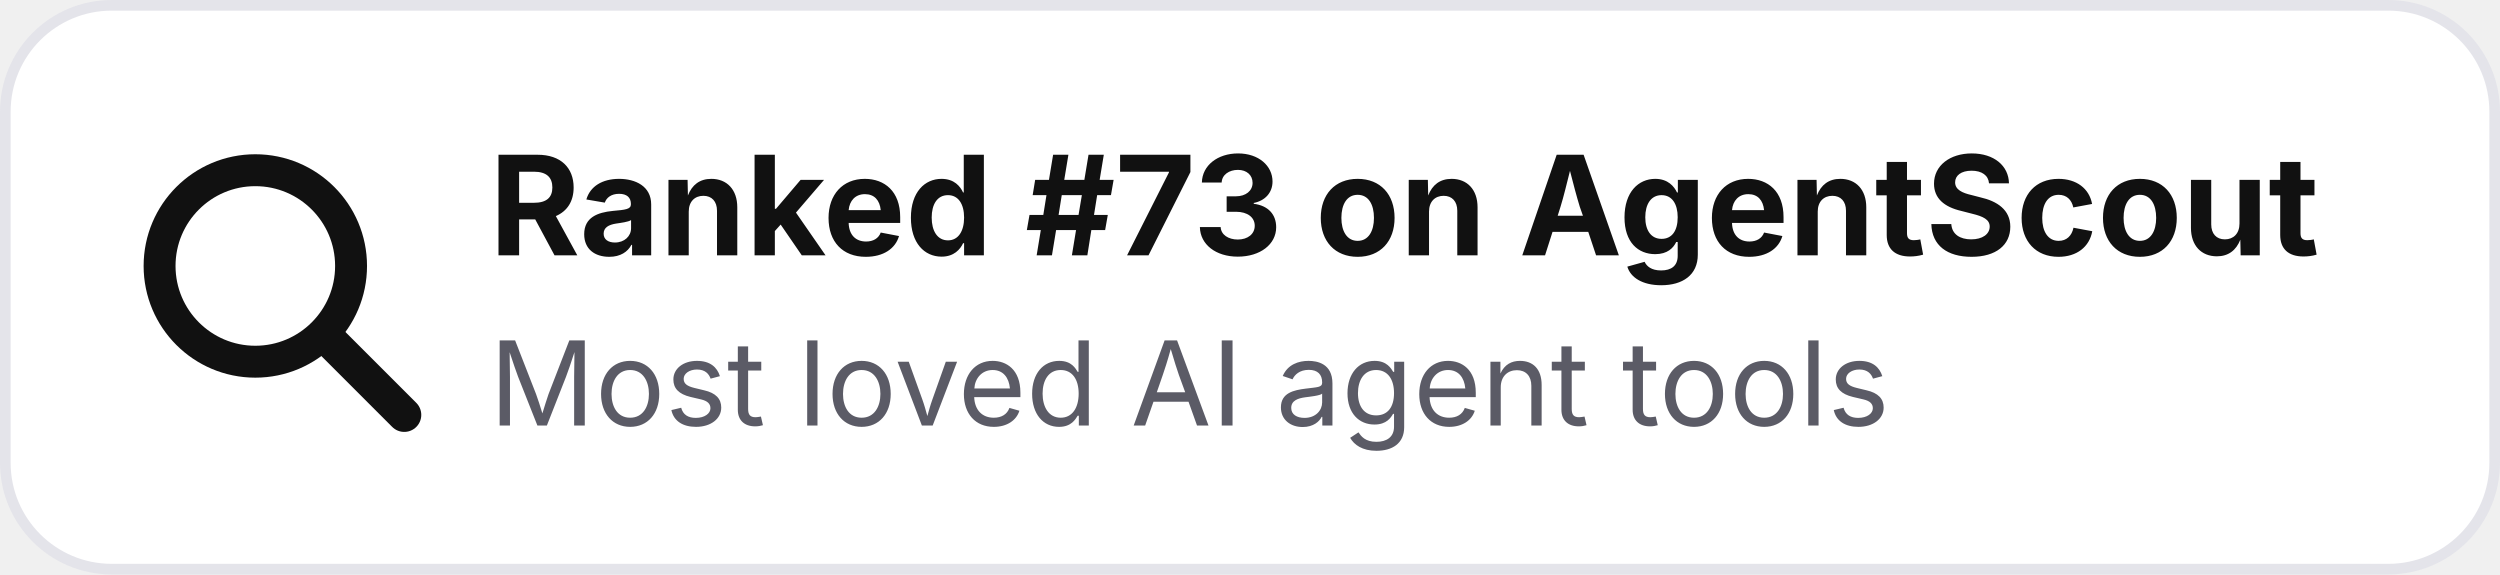
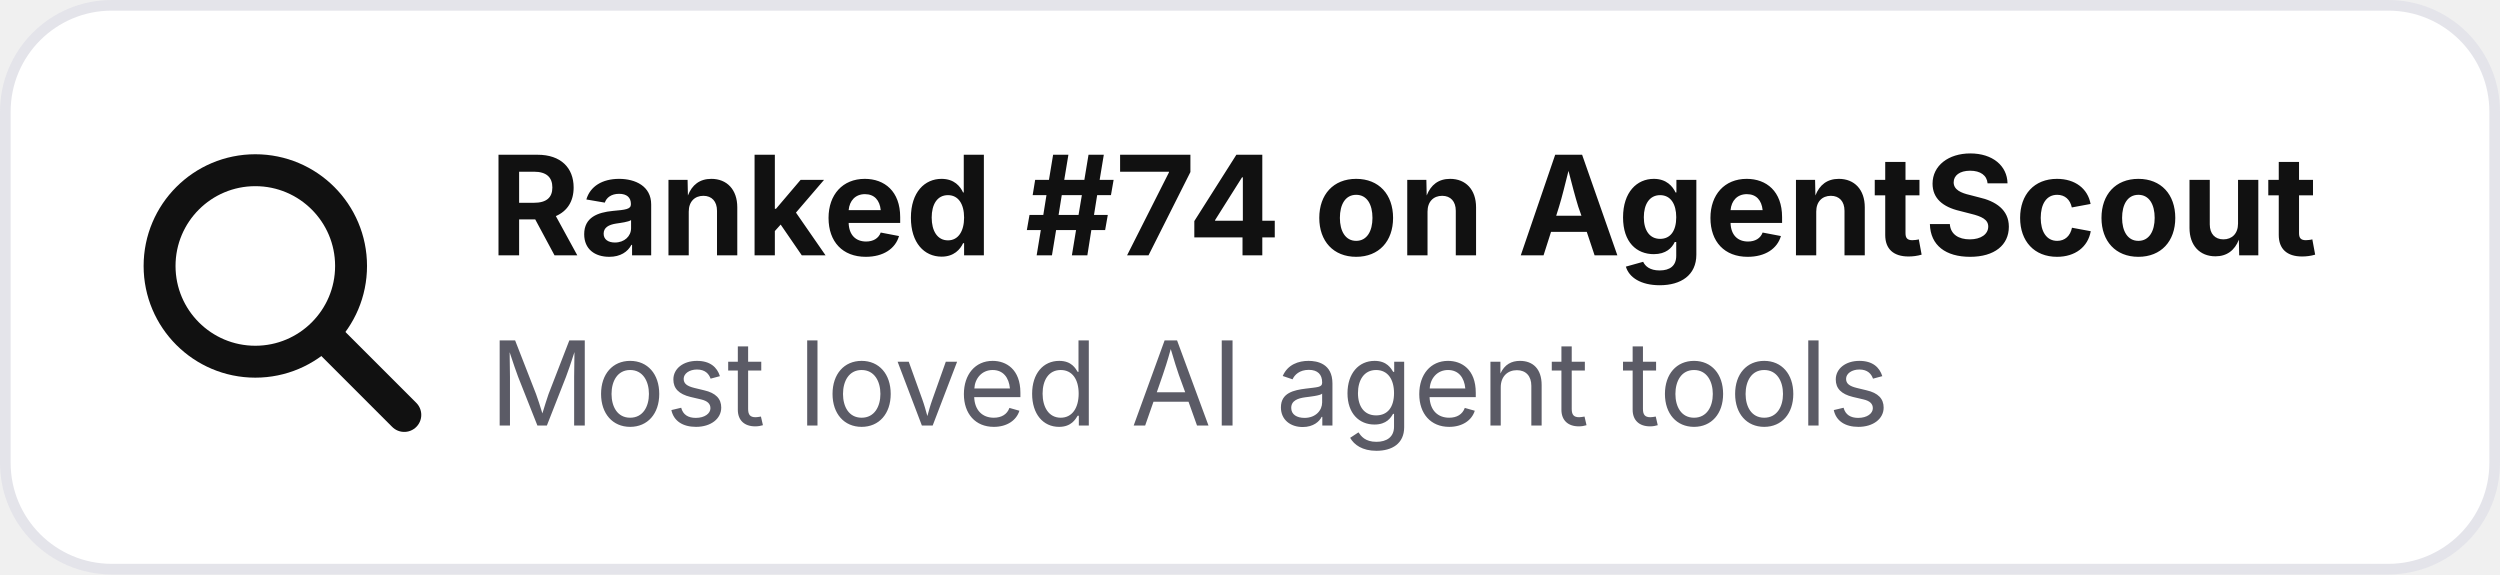
- <svg xmlns="http://www.w3.org/2000/svg" width="235" height="54" viewBox="0 0 235 54" role="img" aria-label="Ranked #73 on AgentScout">
+ <svg xmlns="http://www.w3.org/2000/svg" width="235" height="54" viewBox="0 0 235 54" role="img" aria-label="Ranked #74 on AgentScout">
  <rect x=".5" y=".5" width="234" height="53" rx="10" fill="#ffffff" stroke="#e4e4ea" />
  <circle cx="24" cy="25" r="9" fill="none" stroke="#111111" stroke-width="3" />
  <path d="M31 32l7 7" stroke="#111111" stroke-width="3.2" stroke-linecap="round" />
-   <text x="46" y="24" font-family="Inter,Segoe UI,Arial,sans-serif" font-size="13" font-weight="700" fill="#111111">Ranked #73 on AgentScout</text>
+   <text x="46" y="24" font-family="Inter,Segoe UI,Arial,sans-serif" font-size="13" font-weight="700" fill="#111111">Ranked #74 on AgentScout</text>
  <text x="46" y="40" font-family="Inter,Segoe UI,Arial,sans-serif" font-size="11" fill="#5b5b66">Most loved AI agent tools</text>
</svg>
